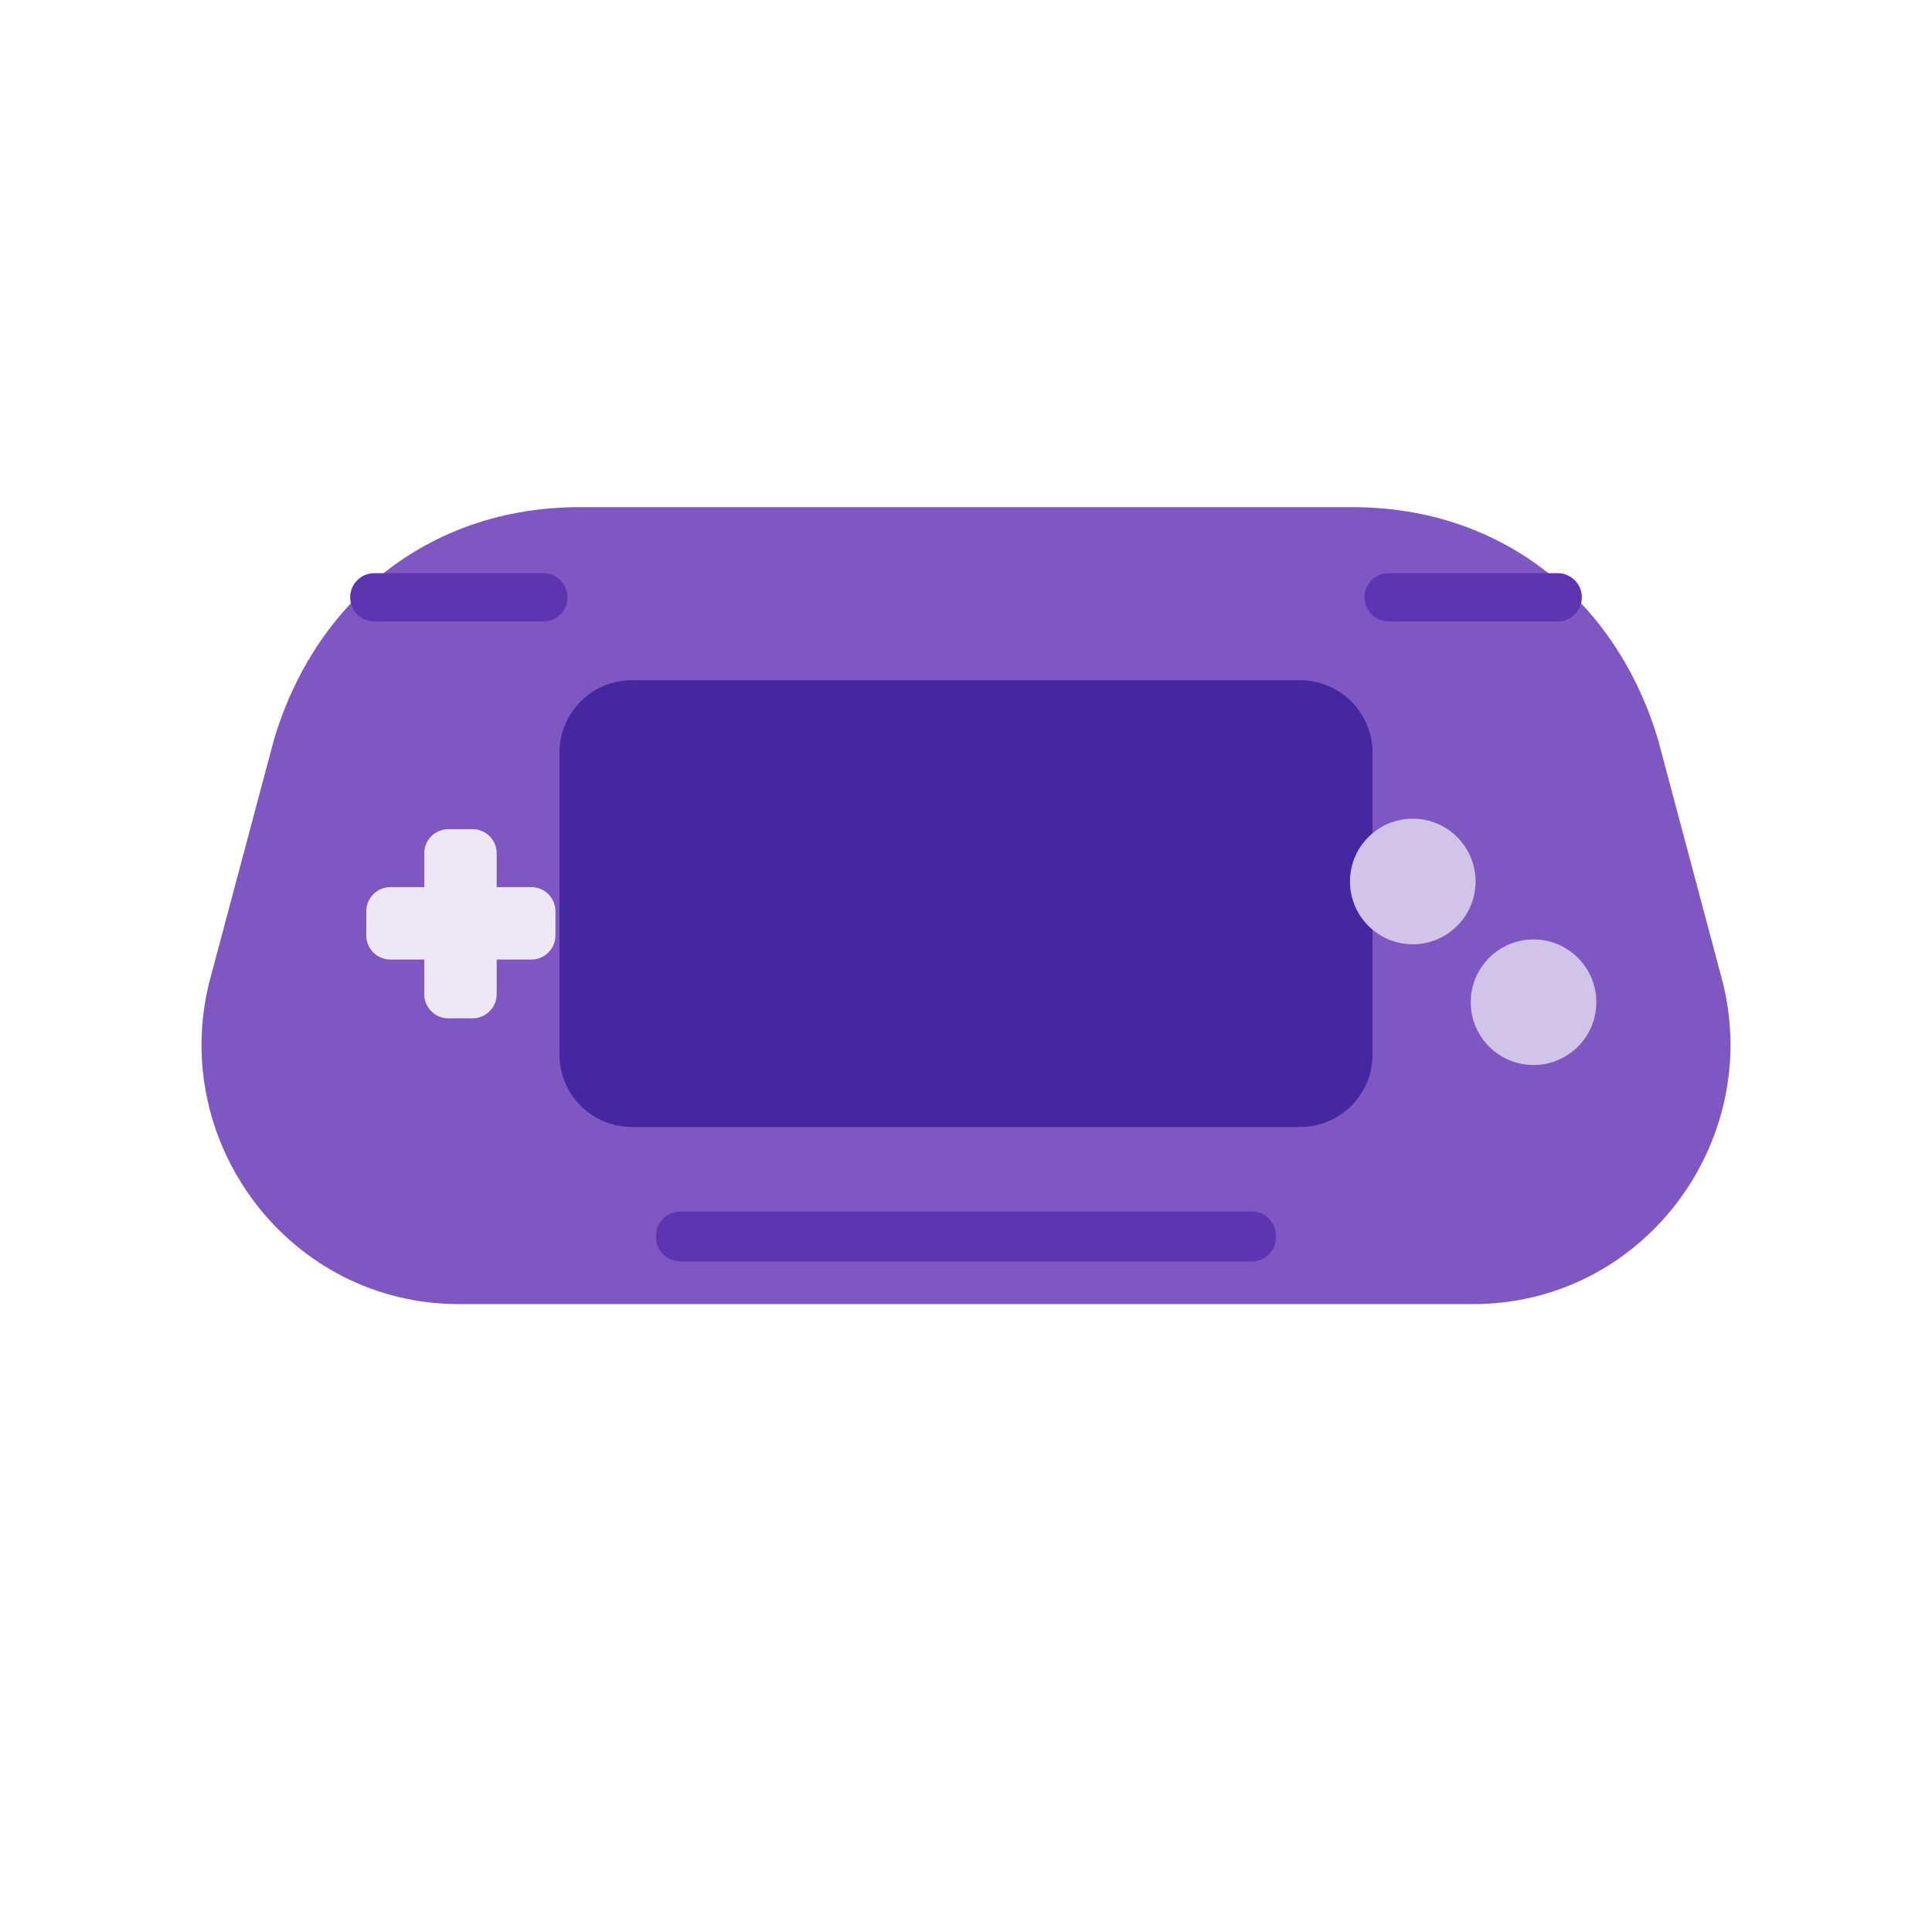
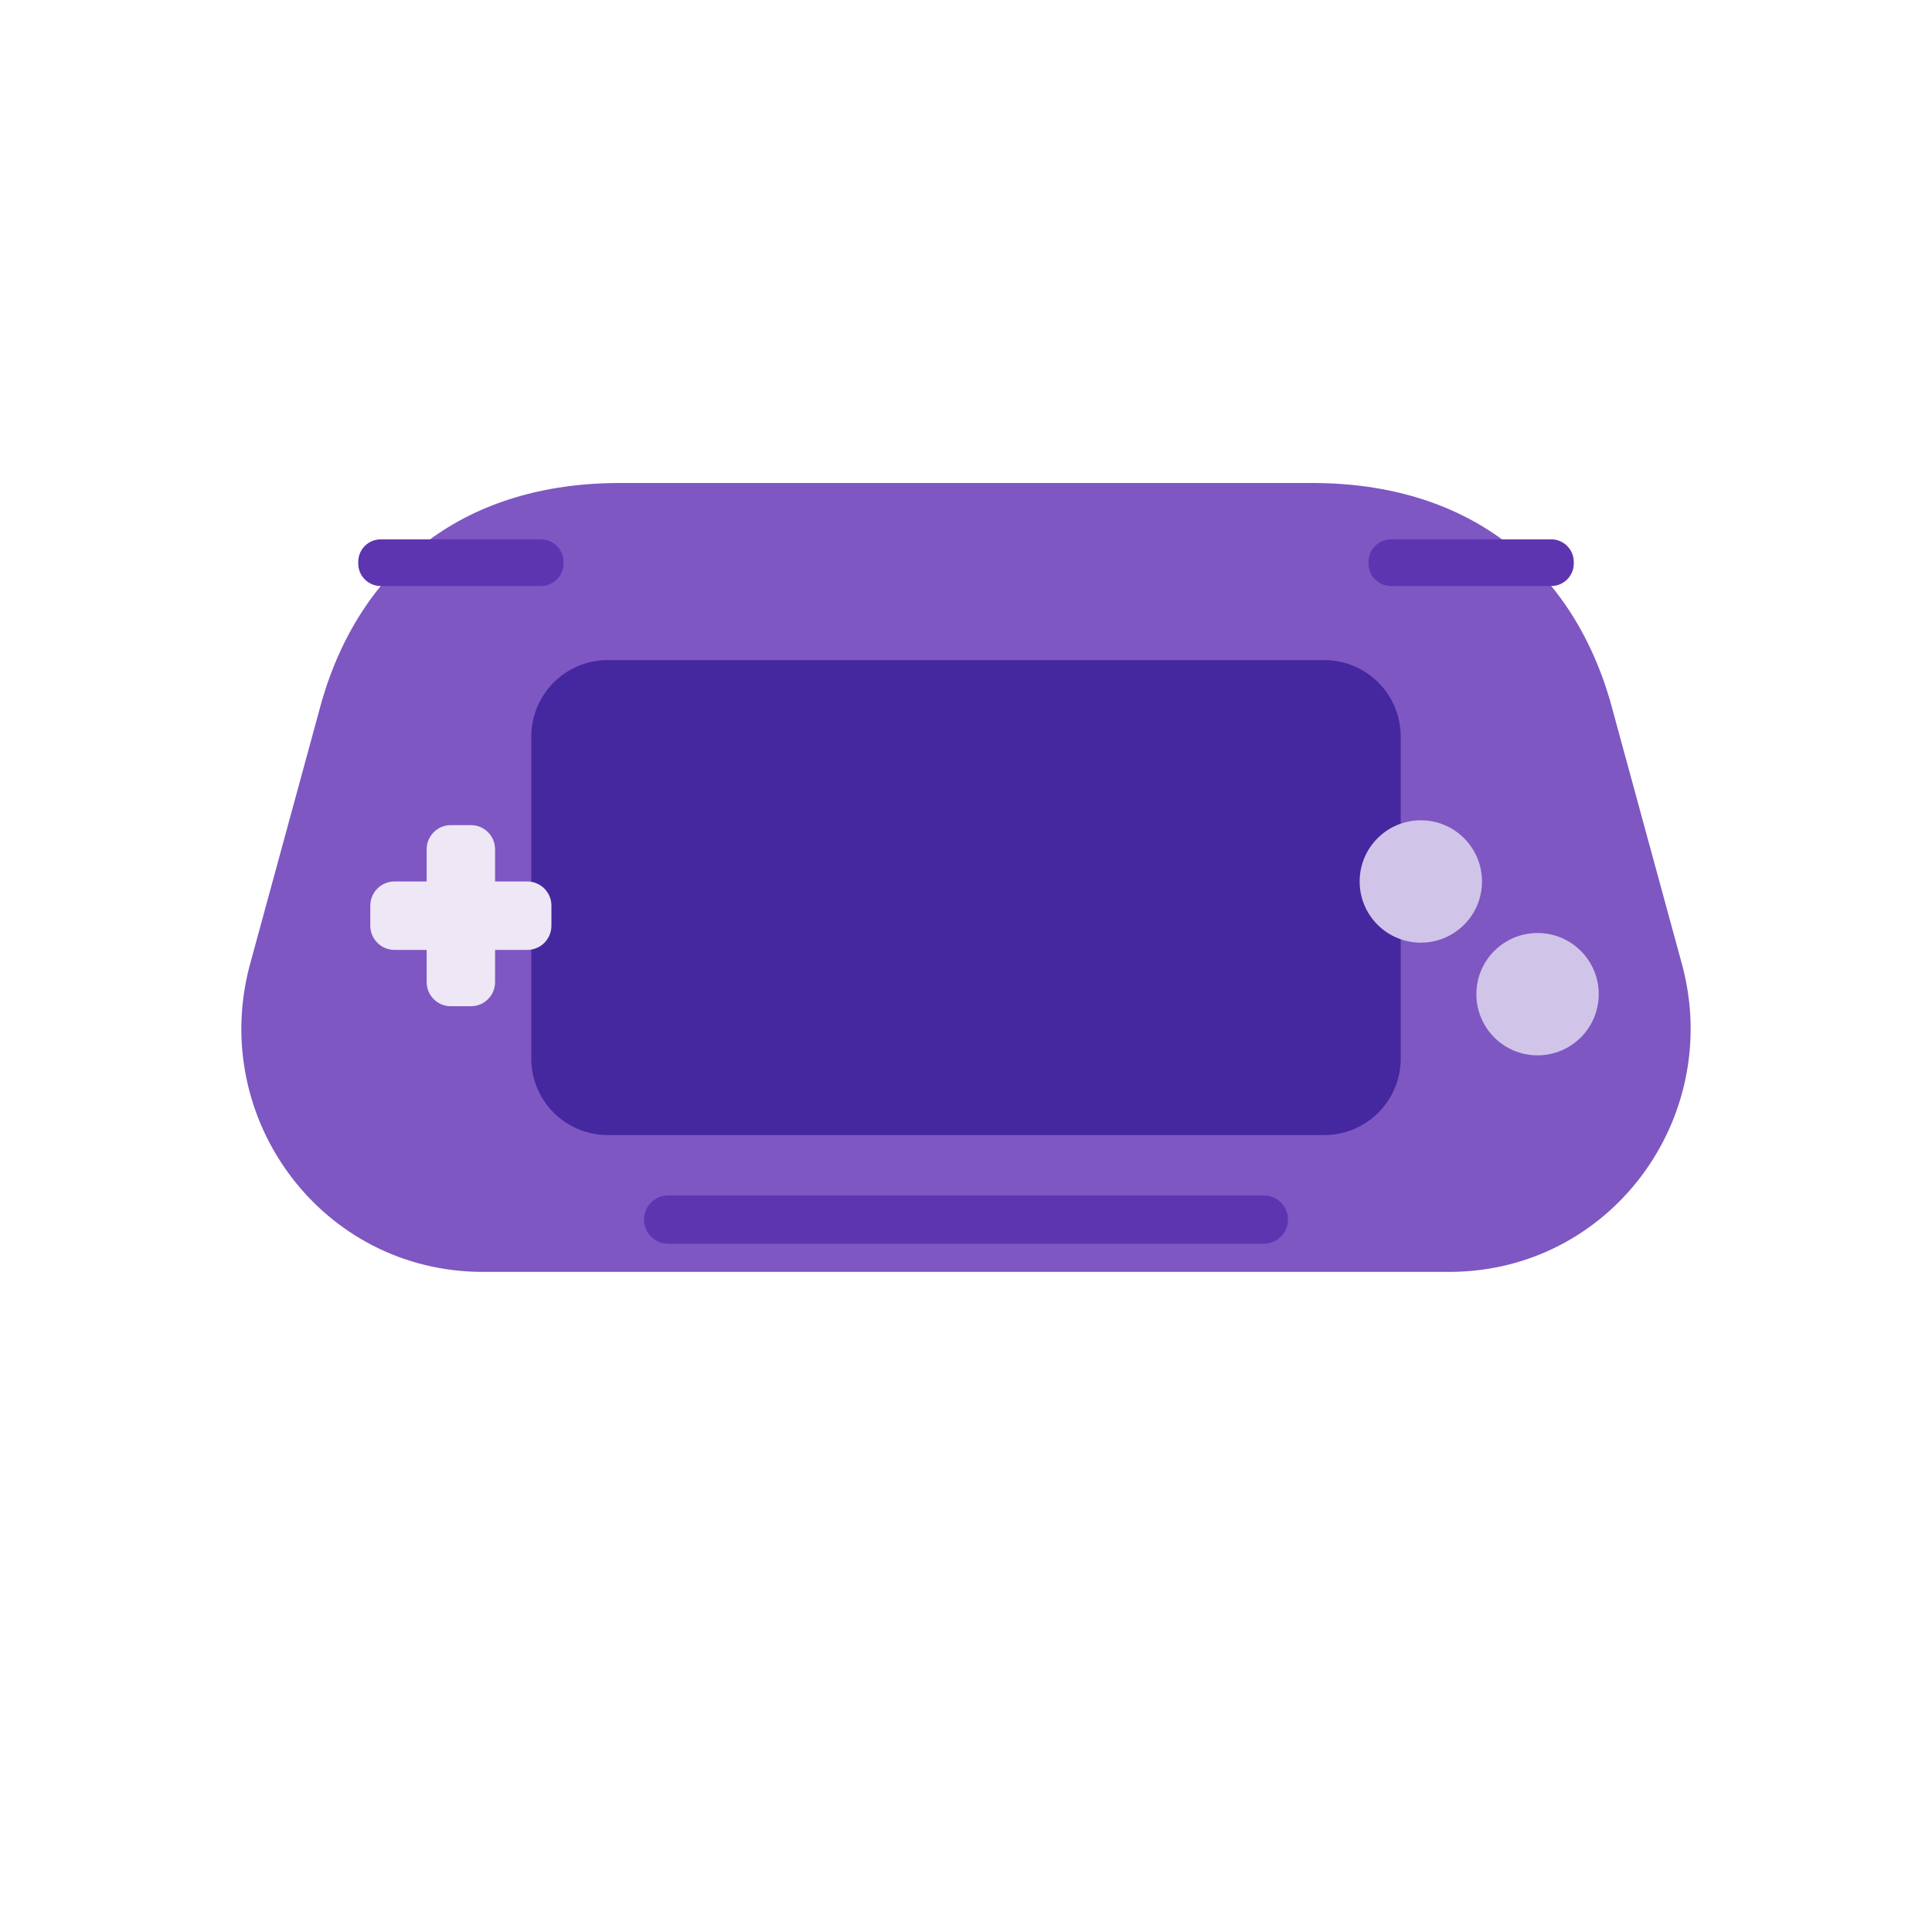
<svg xmlns="http://www.w3.org/2000/svg" viewBox="0 0 24 24">
-   <path d="M3.4 9.2C3.9 7.5 5.3 6.3 7.2 6.3H16.8C18.7 6.3 20.1 7.5 20.6 9.2L21.4 12.2C21.9 14.2 20.4 16.2 18.3 16.2H5.7C3.6 16.2 2.1 14.2 2.6 12.2L3.4 9.2Z" fill="#7e57c2" />
-   <rect x="6.95" y="8.45" width="10.1" height="5.55" rx="0.9" fill="#4527a0" />
-   <rect x="4.55" y="11.02" width="2.35" height="0.9" rx="0.3" fill="#ede7f6" />
-   <rect x="5.27" y="10.3" width="0.9" height="2.35" rx="0.3" fill="#ede7f6" />
-   <circle cx="17.55" cy="10.95" r="0.78" fill="#d1c4e9" />
-   <circle cx="19.05" cy="12.45" r="0.78" fill="#d1c4e9" />
-   <rect x="8.15" y="15.05" width="7.7" height="0.62" rx="0.3" fill="#5e35b1" />
-   <rect x="4.35" y="7.12" width="2.7" height="0.6" rx="0.3" fill="#5e35b1" />
-   <rect x="16.95" y="7.12" width="2.7" height="0.6" rx="0.3" fill="#5e35b1" />
+   <path d="M4 8.7C4.5 7 5.8 6 7.7 6H16.3C18.2 6 19.5 7 20 8.7L20.9 12C21.4 13.9 20 15.8 18 15.8H6C4 15.8 2.6 13.9 3.1 12L4 8.7Z" fill="#7e57c2" />
+   <rect x="6.6" y="8.2" width="10.8" height="5.9" rx="0.95" fill="#4527a0" />
+   <rect x="4.6" y="10.95" width="2.25" height="0.85" rx="0.3" fill="#ede7f6" />
+   <rect x="5.3" y="10.25" width="0.85" height="2.25" rx="0.3" fill="#ede7f6" />
+   <circle cx="17.65" cy="10.95" r="0.76" fill="#d1c4e9" />
+   <circle cx="19.1" cy="12.35" r="0.76" fill="#d1c4e9" />
+   <rect x="8" y="14.85" width="8" height="0.6" rx="0.3" fill="#5e35b1" />
+   <rect x="4.45" y="6.7" width="2.55" height="0.58" rx="0.28" fill="#5e35b1" />
+   <rect x="17" y="6.7" width="2.55" height="0.58" rx="0.28" fill="#5e35b1" />
</svg>
